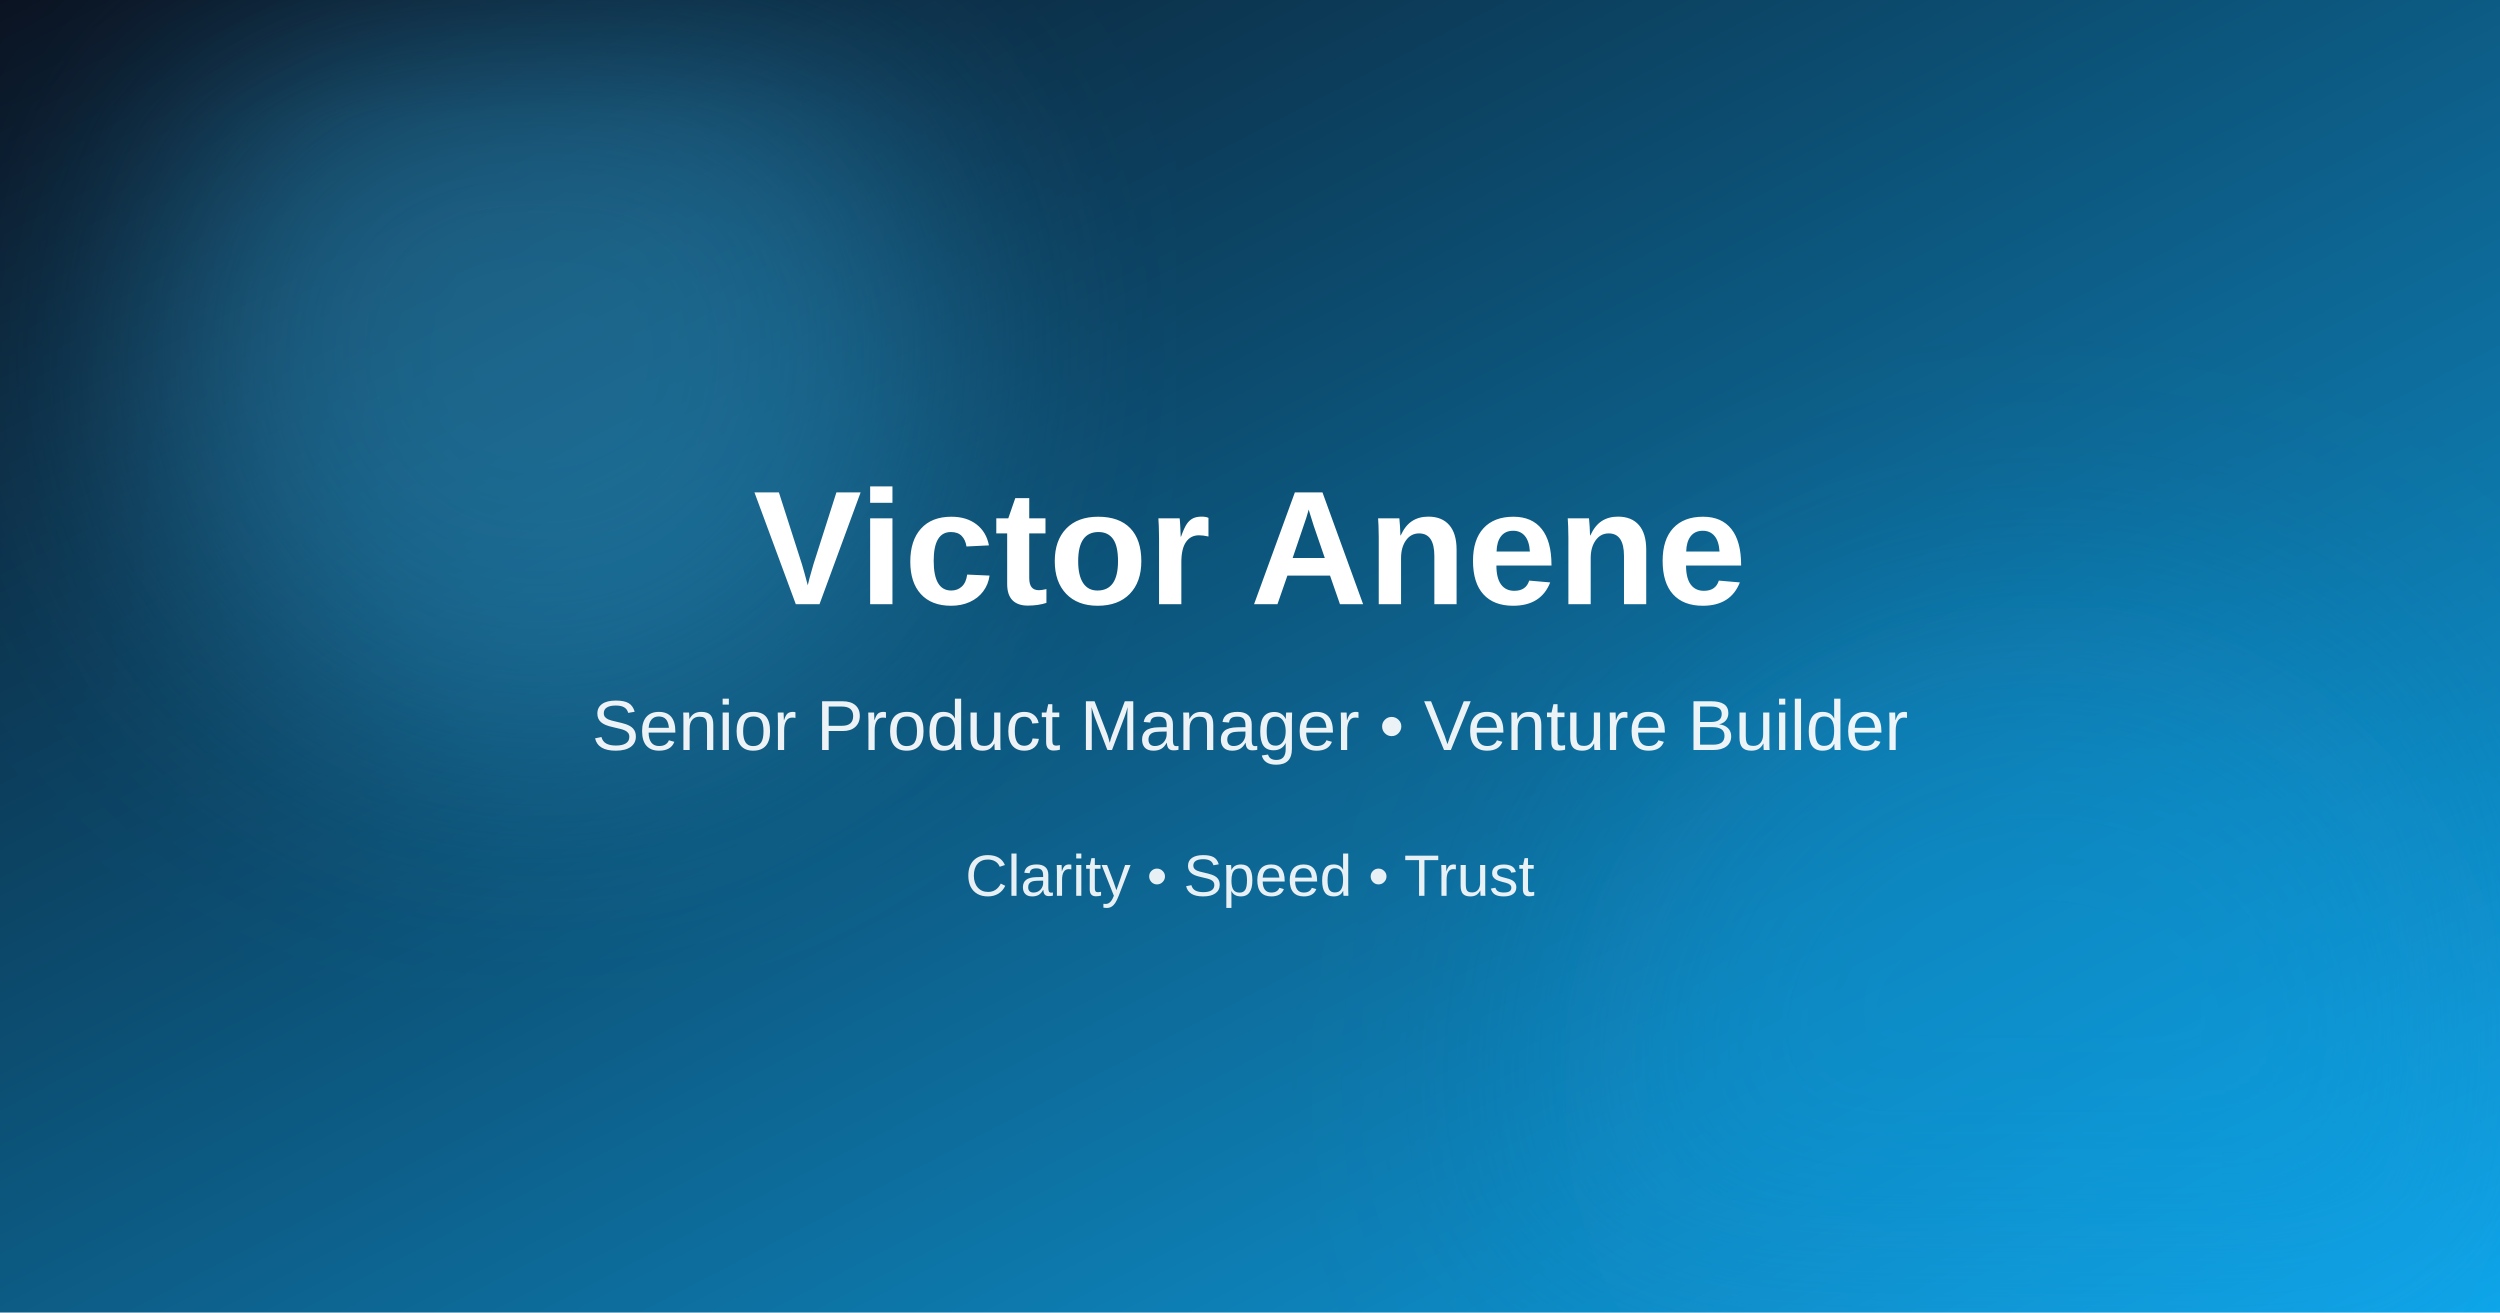
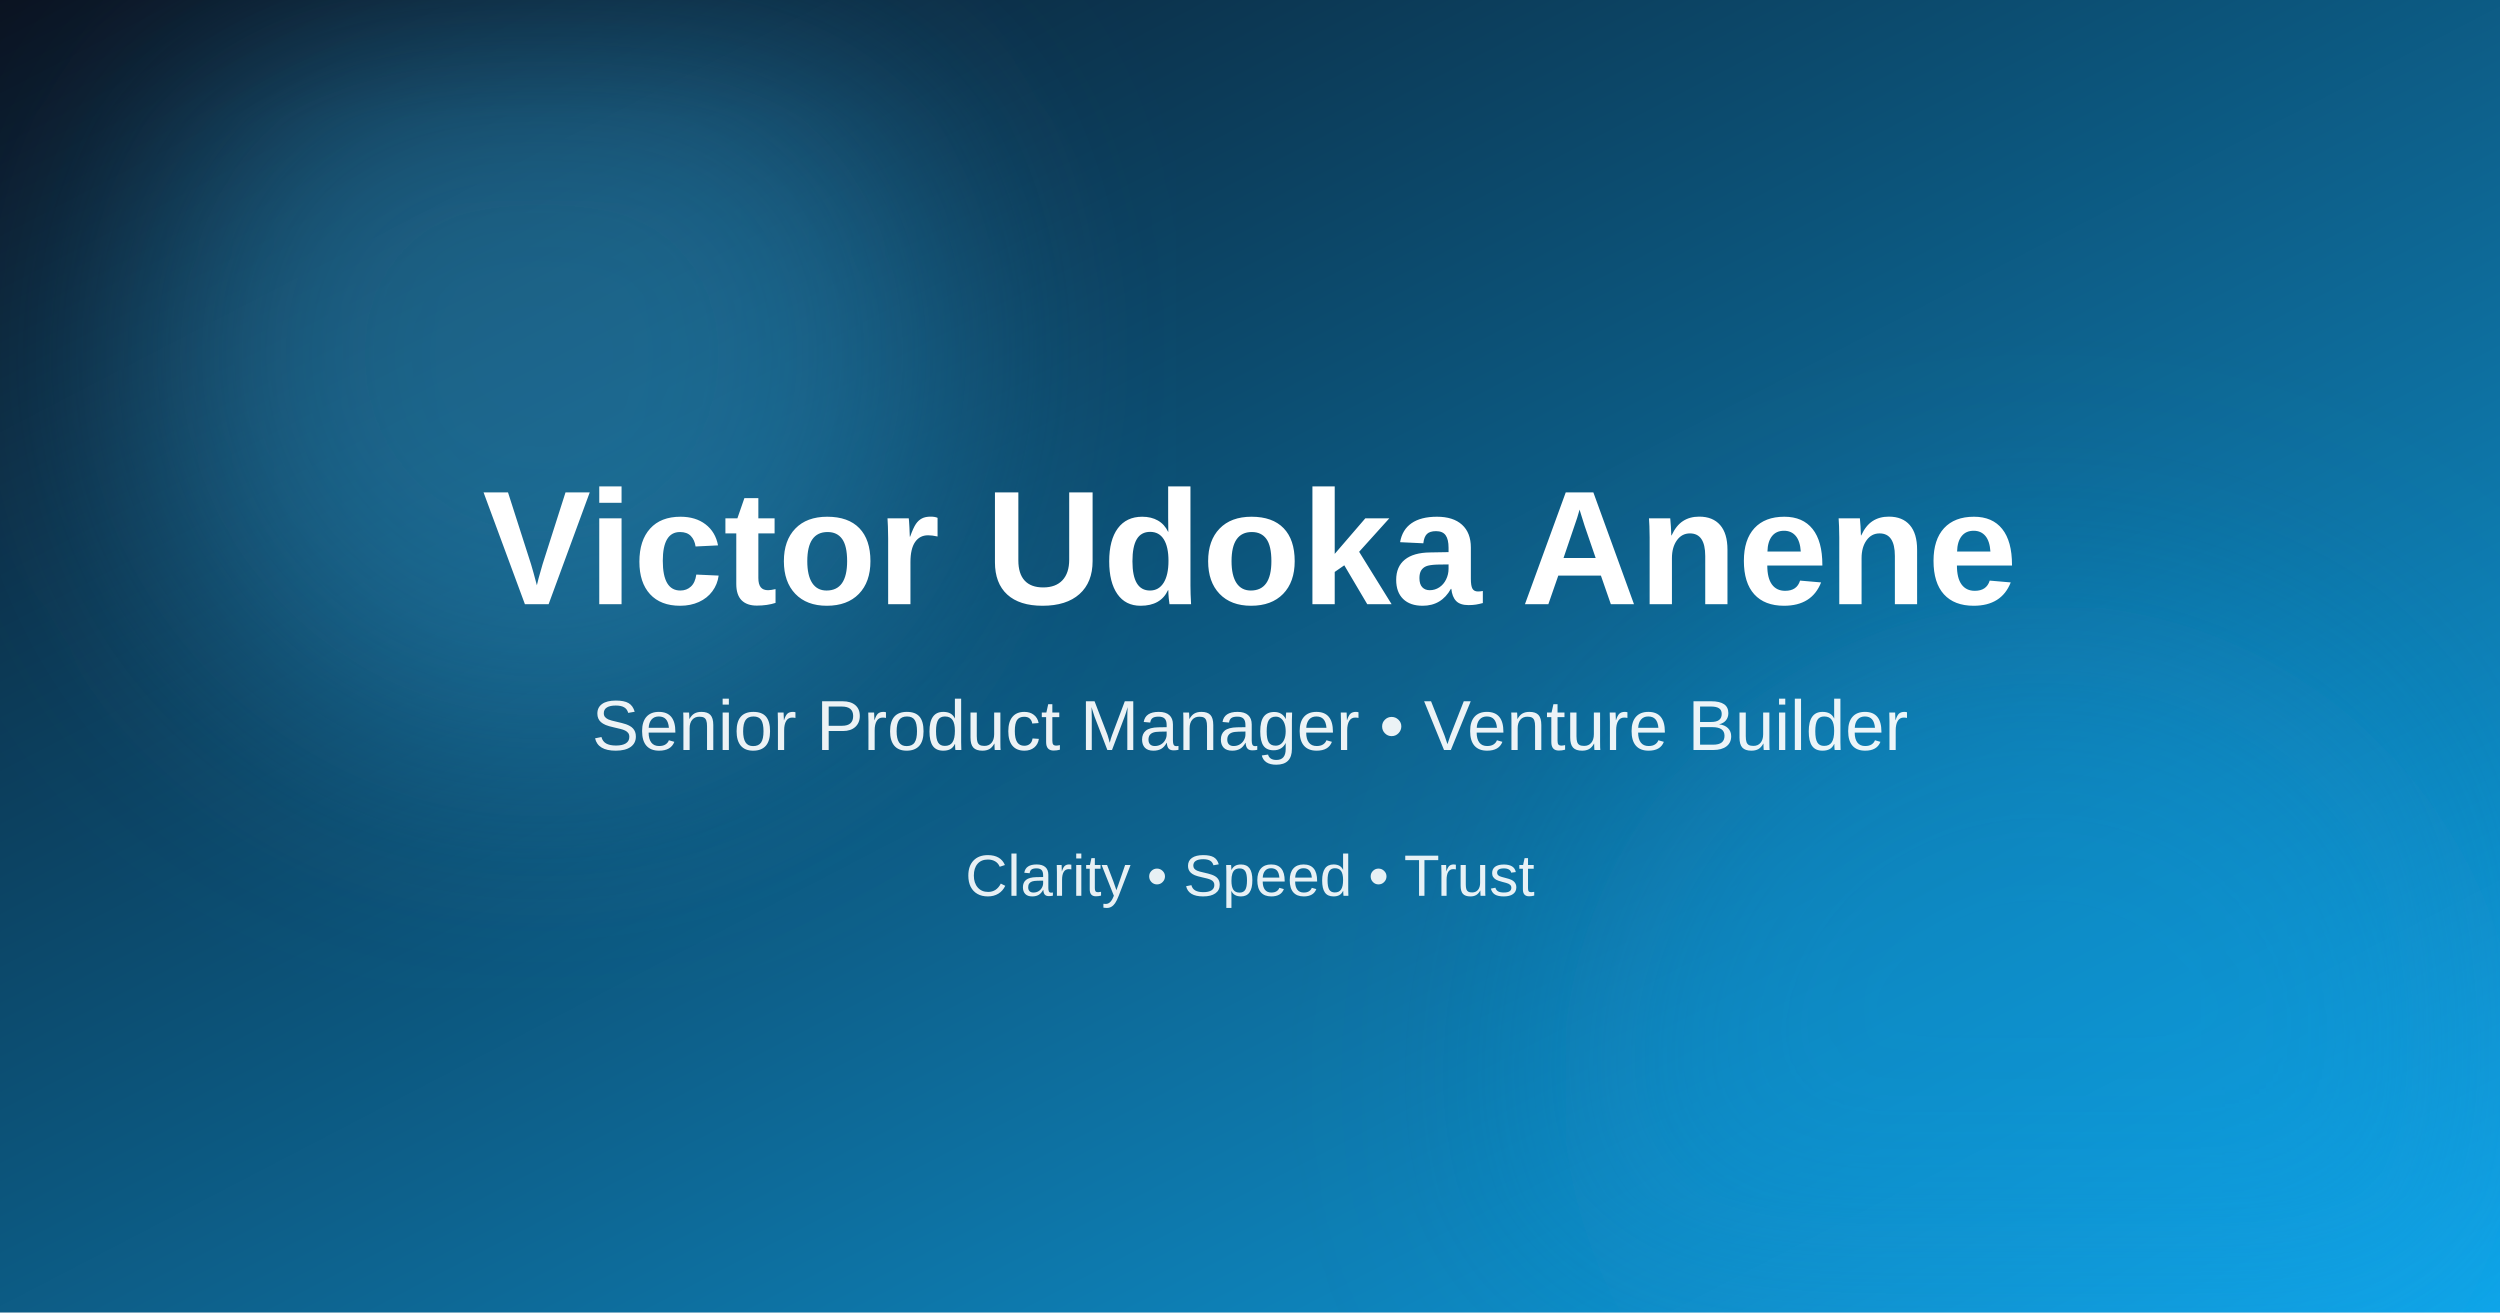
<svg xmlns="http://www.w3.org/2000/svg" width="1200" height="630" viewBox="0 0 1200 630">
  <defs>
    <linearGradient id="bg" x1="0" x2="1" y1="0" y2="1">
      <stop offset="0" stop-color="#0b1220" />
      <stop offset="1" stop-color="#0ea5e9" />
    </linearGradient>
    <filter id="blur" x="-30%" y="-30%" width="160%" height="160%">
      <feGaussianBlur stdDeviation="60" />
    </filter>
  </defs>
  <rect width="1200" height="630" fill="url(#bg)" />
  <circle cx="260" cy="170" r="190" fill="#38bdf8" opacity="0.35" filter="url(#blur)" />
  <circle cx="980" cy="520" r="230" fill="#0ea5e9" opacity="0.28" filter="url(#blur)" />
  <g font-family="Arial, Helvetica, sans-serif" fill="#ffffff">
-     <text x="600" y="290" text-anchor="middle" font-size="78" font-weight="800">Victor Anene</text>
+     <text x="600" y="290" text-anchor="middle" font-size="78" font-weight="800">Victor Udoka Anene</text>
    <text x="600" y="360" text-anchor="middle" font-size="34" opacity="0.92">Senior Product Manager • Venture Builder</text>
    <text x="600" y="430" text-anchor="middle" font-size="28" opacity="0.9">Clarity • Speed • Trust</text>
  </g>
</svg>
